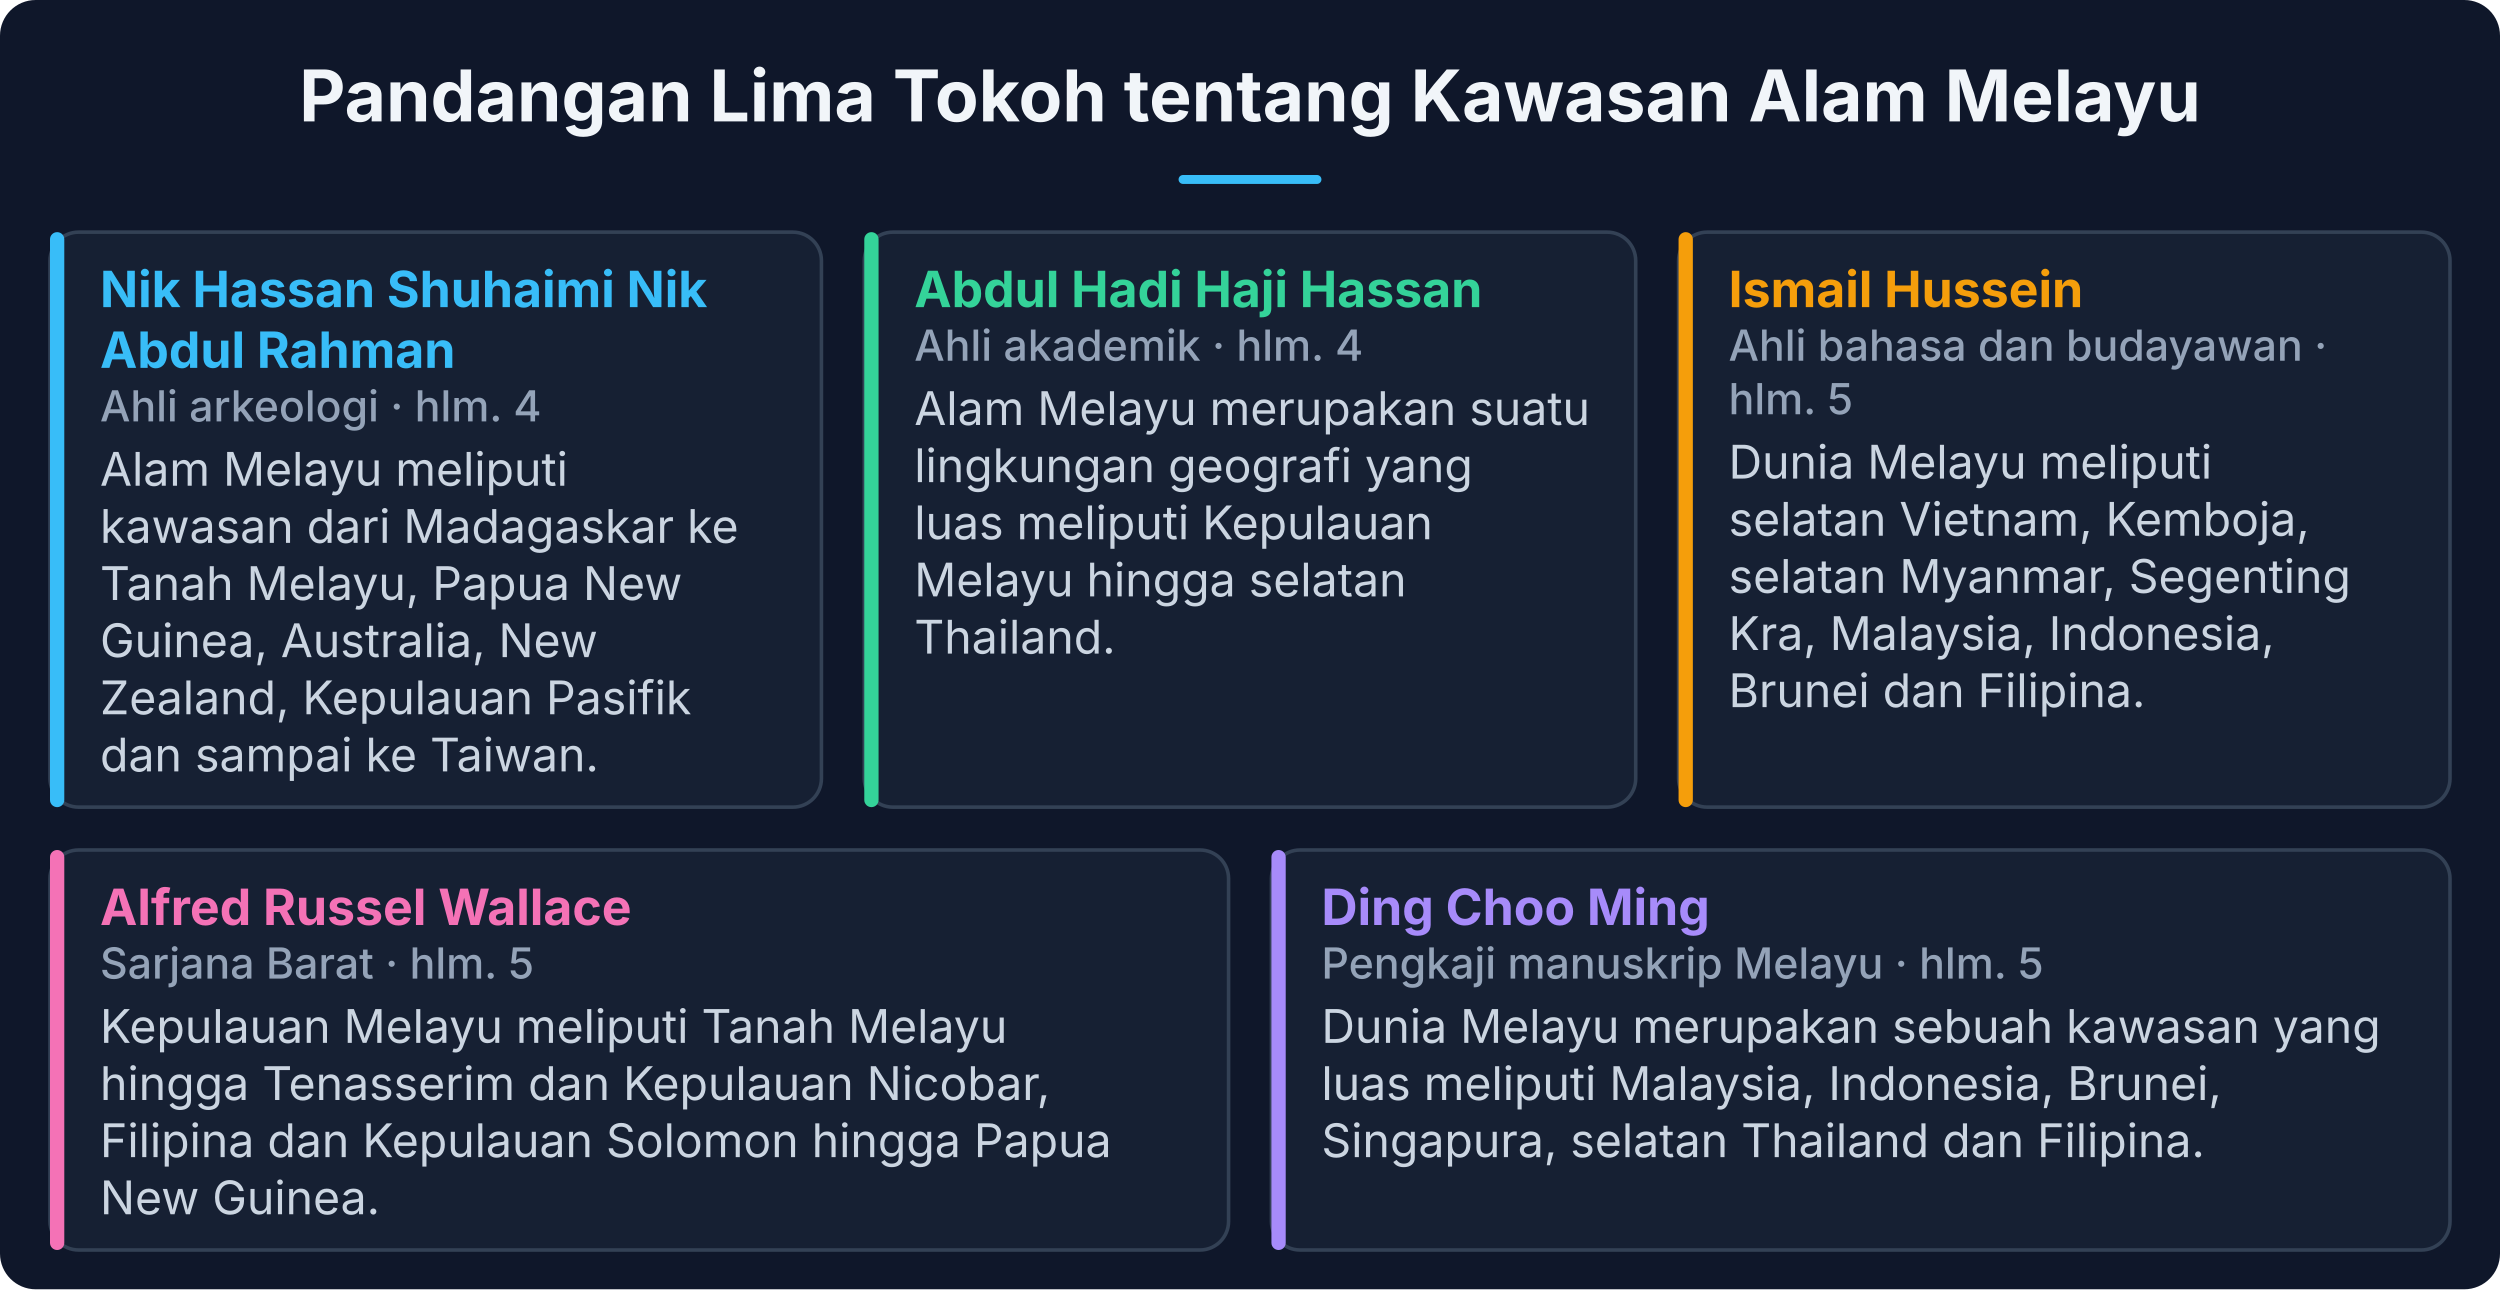
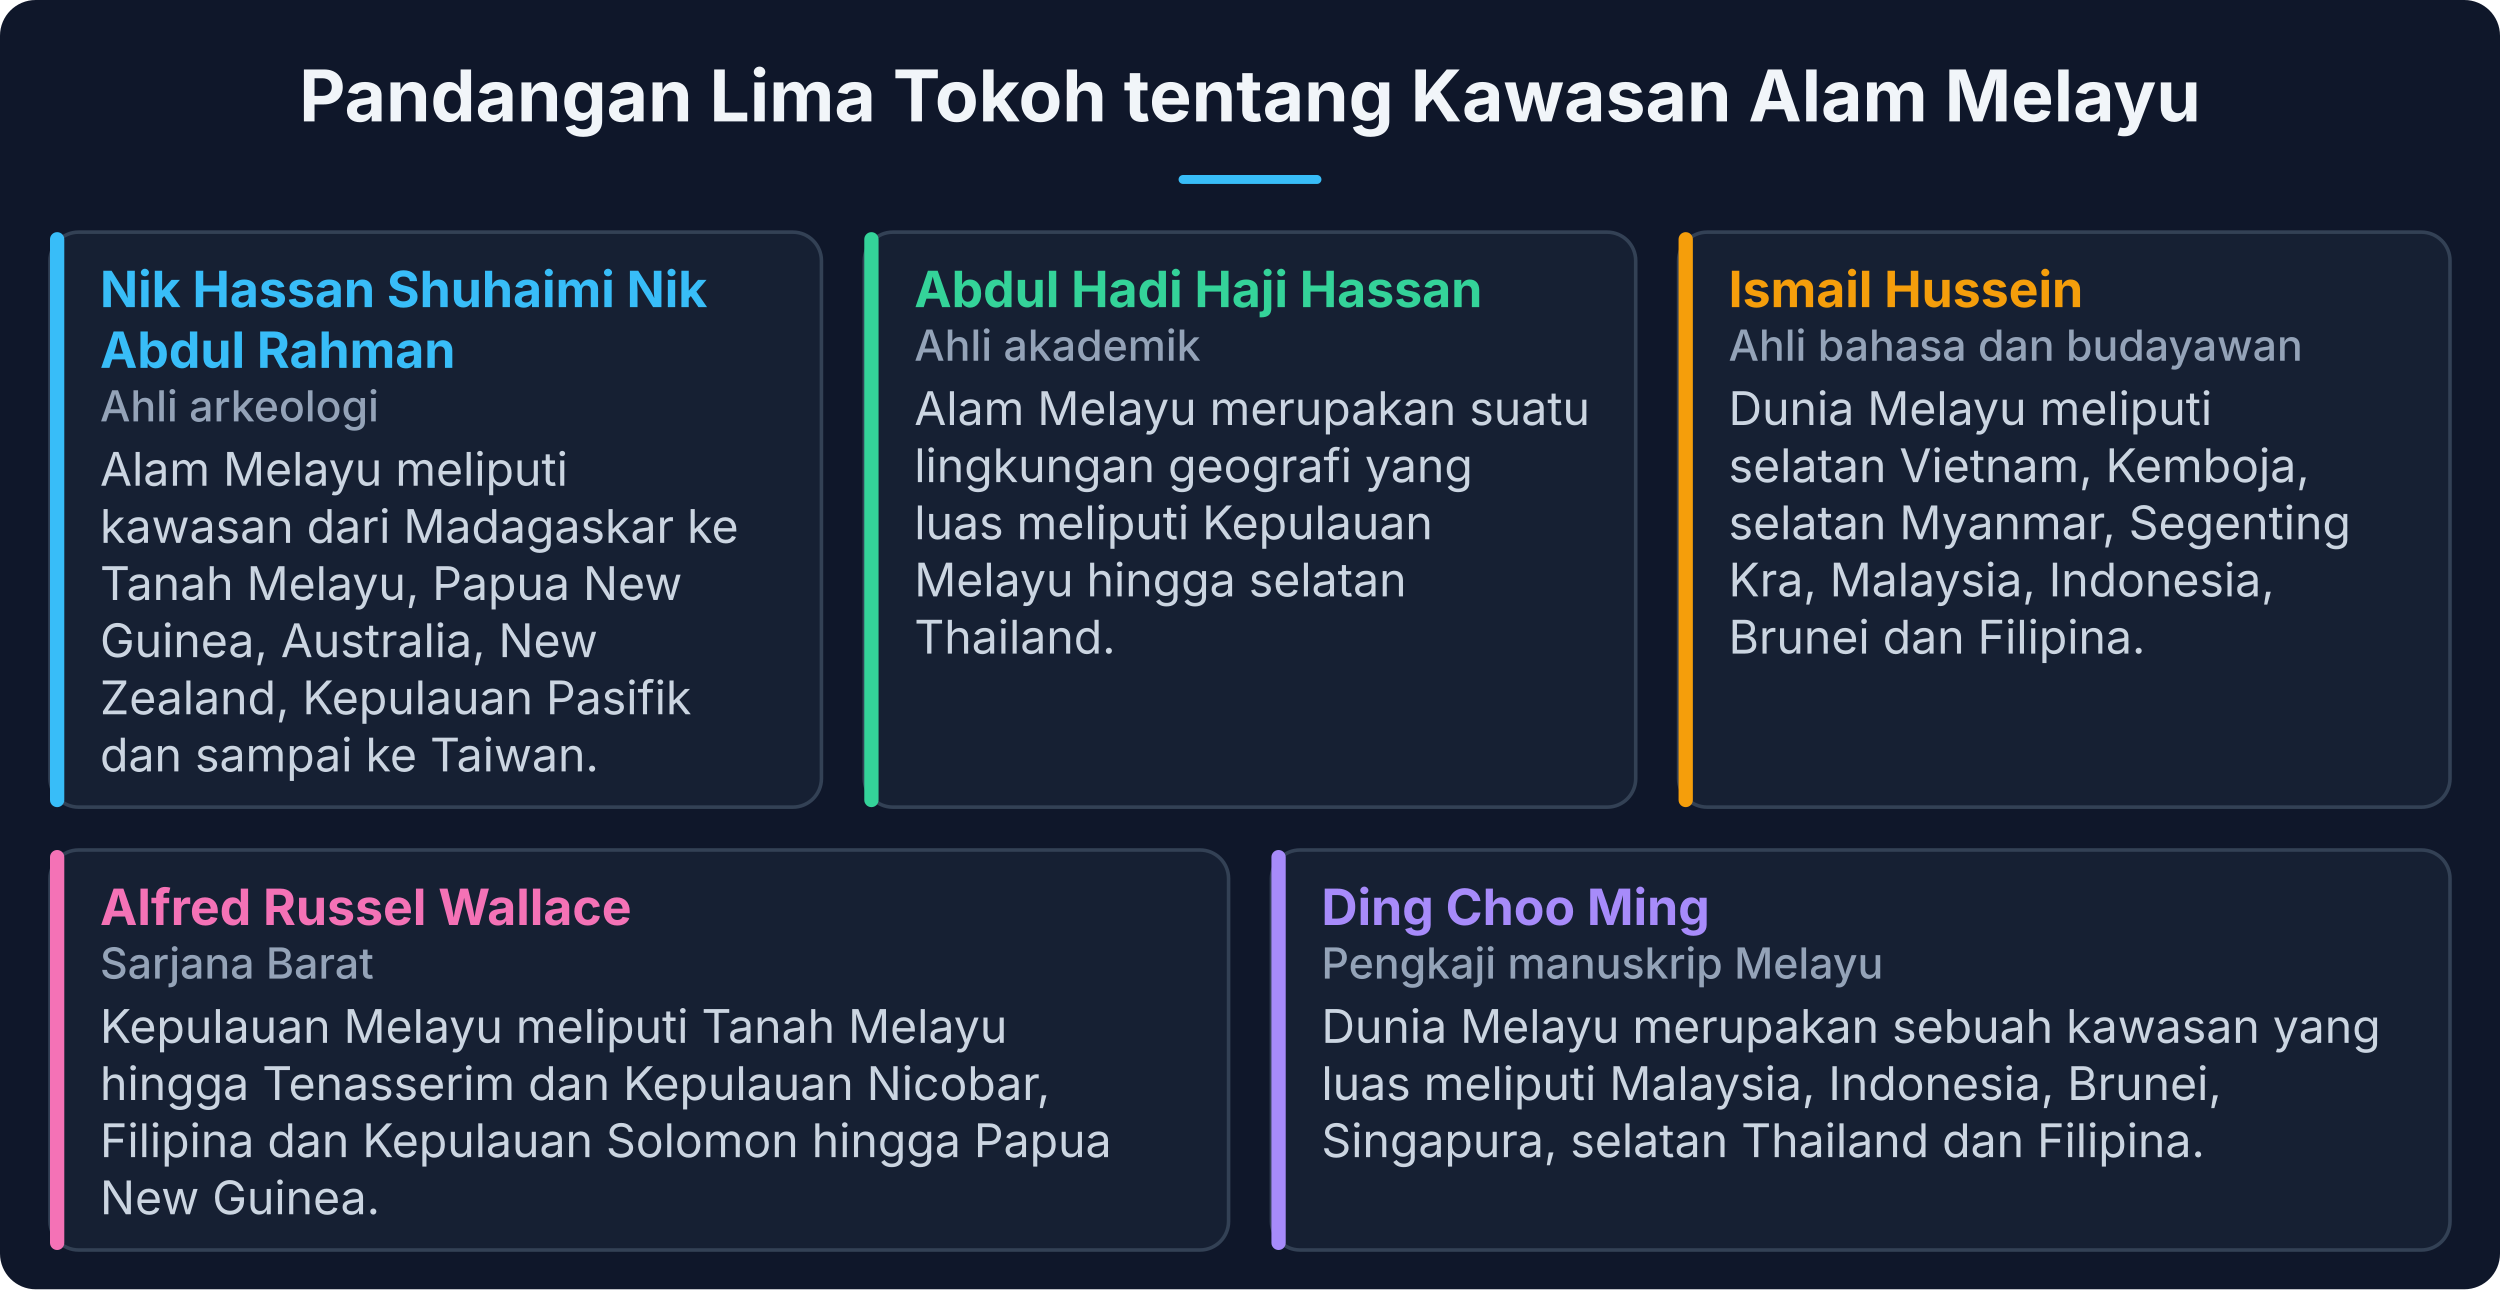
<svg xmlns="http://www.w3.org/2000/svg" viewBox="0 0 1400 722" width="1400" height="722" role="img" aria-label="Perbandingan pandangan lima tokoh tentang kawasan Alam Melayu">
  <rect width="1400" height="722" rx="20" fill="#0f172a" />
  <text x="700" y="68" text-anchor="middle" font-family="Inter, Segoe UI, Arial, sans-serif" font-size="40" font-weight="700" fill="#f1f5f9">Pandangan Lima Tokoh tentang Kawasan Alam Melayu</text>
  <rect x="660" y="98" width="80" height="5" rx="2.5" fill="#38bdf8" />
  <rect x="28" y="130" width="432" height="322" rx="16" fill="#162033" stroke="#334155" stroke-width="2" />
  <rect x="28" y="130" width="8" height="322" rx="4" fill="#38bdf8" />
  <text x="56" y="172" text-anchor="start" font-family="Inter, Segoe UI, Arial, sans-serif" font-size="28" font-weight="700" fill="#38bdf8">Nik Hassan Shuhaimi Nik</text>
  <text x="56" y="206" text-anchor="start" font-family="Inter, Segoe UI, Arial, sans-serif" font-size="28" font-weight="700" fill="#38bdf8">Abdul Rahman</text>
-   <text x="56" y="236" text-anchor="start" font-family="Inter, Segoe UI, Arial, sans-serif" font-size="24" font-weight="500" fill="#94a3b8">Ahli arkeologi · hlm. 4</text>
+   <text x="56" y="236" text-anchor="start" font-family="Inter, Segoe UI, Arial, sans-serif" font-size="24" font-weight="500" fill="#94a3b8">Ahli arkeologi</text>
  <text x="56" y="272" text-anchor="start" font-family="Inter, Segoe UI, Arial, sans-serif" font-size="26" font-weight="400" fill="#cbd5e1">Alam Melayu meliputi</text>
  <text x="56" y="304" text-anchor="start" font-family="Inter, Segoe UI, Arial, sans-serif" font-size="26" font-weight="400" fill="#cbd5e1">kawasan dari Madagaskar ke</text>
  <text x="56" y="336" text-anchor="start" font-family="Inter, Segoe UI, Arial, sans-serif" font-size="26" font-weight="400" fill="#cbd5e1">Tanah Melayu, Papua New</text>
  <text x="56" y="368" text-anchor="start" font-family="Inter, Segoe UI, Arial, sans-serif" font-size="26" font-weight="400" fill="#cbd5e1">Guinea, Australia, New</text>
  <text x="56" y="400" text-anchor="start" font-family="Inter, Segoe UI, Arial, sans-serif" font-size="26" font-weight="400" fill="#cbd5e1">Zealand, Kepulauan Pasifik</text>
  <text x="56" y="432" text-anchor="start" font-family="Inter, Segoe UI, Arial, sans-serif" font-size="26" font-weight="400" fill="#cbd5e1">dan sampai ke Taiwan.</text>
  <rect x="484" y="130" width="432" height="322" rx="16" fill="#162033" stroke="#334155" stroke-width="2" />
  <rect x="484" y="130" width="8" height="322" rx="4" fill="#34d399" />
  <text x="512" y="172" text-anchor="start" font-family="Inter, Segoe UI, Arial, sans-serif" font-size="28" font-weight="700" fill="#34d399">Abdul Hadi Haji Hassan</text>
-   <text x="512" y="202" text-anchor="start" font-family="Inter, Segoe UI, Arial, sans-serif" font-size="24" font-weight="500" fill="#94a3b8">Ahli akademik · hlm. 4</text>
+   <text x="512" y="202" text-anchor="start" font-family="Inter, Segoe UI, Arial, sans-serif" font-size="24" font-weight="500" fill="#94a3b8">Ahli akademik</text>
  <text x="512" y="238" text-anchor="start" font-family="Inter, Segoe UI, Arial, sans-serif" font-size="26" font-weight="400" fill="#cbd5e1">Alam Melayu merupakan suatu</text>
  <text x="512" y="270" text-anchor="start" font-family="Inter, Segoe UI, Arial, sans-serif" font-size="26" font-weight="400" fill="#cbd5e1">lingkungan geografi yang</text>
  <text x="512" y="302" text-anchor="start" font-family="Inter, Segoe UI, Arial, sans-serif" font-size="26" font-weight="400" fill="#cbd5e1">luas meliputi Kepulauan</text>
  <text x="512" y="334" text-anchor="start" font-family="Inter, Segoe UI, Arial, sans-serif" font-size="26" font-weight="400" fill="#cbd5e1">Melayu hingga selatan</text>
  <text x="512" y="366" text-anchor="start" font-family="Inter, Segoe UI, Arial, sans-serif" font-size="26" font-weight="400" fill="#cbd5e1">Thailand.</text>
  <rect x="940" y="130" width="432" height="322" rx="16" fill="#162033" stroke="#334155" stroke-width="2" />
  <rect x="940" y="130" width="8" height="322" rx="4" fill="#f59e0b" />
  <text x="968" y="172" text-anchor="start" font-family="Inter, Segoe UI, Arial, sans-serif" font-size="28" font-weight="700" fill="#f59e0b">Ismail Hussein</text>
-   <text x="968" y="202" text-anchor="start" font-family="Inter, Segoe UI, Arial, sans-serif" font-size="24" font-weight="500" fill="#94a3b8">Ahli bahasa dan budayawan ·</text>
-   <text x="968" y="232" text-anchor="start" font-family="Inter, Segoe UI, Arial, sans-serif" font-size="24" font-weight="500" fill="#94a3b8">hlm. 5</text>
-   <text x="968" y="268" text-anchor="start" font-family="Inter, Segoe UI, Arial, sans-serif" font-size="26" font-weight="400" fill="#cbd5e1">Dunia Melayu meliputi</text>
-   <text x="968" y="300" text-anchor="start" font-family="Inter, Segoe UI, Arial, sans-serif" font-size="26" font-weight="400" fill="#cbd5e1">selatan Vietnam, Kemboja,</text>
-   <text x="968" y="332" text-anchor="start" font-family="Inter, Segoe UI, Arial, sans-serif" font-size="26" font-weight="400" fill="#cbd5e1">selatan Myanmar, Segenting</text>
-   <text x="968" y="364" text-anchor="start" font-family="Inter, Segoe UI, Arial, sans-serif" font-size="26" font-weight="400" fill="#cbd5e1">Kra, Malaysia, Indonesia,</text>
-   <text x="968" y="396" text-anchor="start" font-family="Inter, Segoe UI, Arial, sans-serif" font-size="26" font-weight="400" fill="#cbd5e1">Brunei dan Filipina.</text>
+   <text x="968" y="202" text-anchor="start" font-family="Inter, Segoe UI, Arial, sans-serif" font-size="24" font-weight="500" fill="#94a3b8">Ahli bahasa dan budayawan</text>
+   <text x="968" y="238" text-anchor="start" font-family="Inter, Segoe UI, Arial, sans-serif" font-size="26" font-weight="400" fill="#cbd5e1">Dunia Melayu meliputi</text>
+   <text x="968" y="270" text-anchor="start" font-family="Inter, Segoe UI, Arial, sans-serif" font-size="26" font-weight="400" fill="#cbd5e1">selatan Vietnam, Kemboja,</text>
+   <text x="968" y="302" text-anchor="start" font-family="Inter, Segoe UI, Arial, sans-serif" font-size="26" font-weight="400" fill="#cbd5e1">selatan Myanmar, Segenting</text>
+   <text x="968" y="334" text-anchor="start" font-family="Inter, Segoe UI, Arial, sans-serif" font-size="26" font-weight="400" fill="#cbd5e1">Kra, Malaysia, Indonesia,</text>
+   <text x="968" y="366" text-anchor="start" font-family="Inter, Segoe UI, Arial, sans-serif" font-size="26" font-weight="400" fill="#cbd5e1">Brunei dan Filipina.</text>
  <rect x="28" y="476" width="660" height="224" rx="16" fill="#162033" stroke="#334155" stroke-width="2" />
  <rect x="28" y="476" width="8" height="224" rx="4" fill="#f472b6" />
  <text x="56" y="518" text-anchor="start" font-family="Inter, Segoe UI, Arial, sans-serif" font-size="28" font-weight="700" fill="#f472b6">Alfred Russel Wallace</text>
-   <text x="56" y="548" text-anchor="start" font-family="Inter, Segoe UI, Arial, sans-serif" font-size="24" font-weight="500" fill="#94a3b8">Sarjana Barat · hlm. 5</text>
+   <text x="56" y="548" text-anchor="start" font-family="Inter, Segoe UI, Arial, sans-serif" font-size="24" font-weight="500" fill="#94a3b8">Sarjana Barat</text>
  <text x="56" y="584" text-anchor="start" font-family="Inter, Segoe UI, Arial, sans-serif" font-size="26" font-weight="400" fill="#cbd5e1">Kepulauan Melayu meliputi Tanah Melayu</text>
  <text x="56" y="616" text-anchor="start" font-family="Inter, Segoe UI, Arial, sans-serif" font-size="26" font-weight="400" fill="#cbd5e1">hingga Tenasserim dan Kepulauan Nicobar,</text>
  <text x="56" y="648" text-anchor="start" font-family="Inter, Segoe UI, Arial, sans-serif" font-size="26" font-weight="400" fill="#cbd5e1">Filipina dan Kepulauan Solomon hingga Papua</text>
  <text x="56" y="680" text-anchor="start" font-family="Inter, Segoe UI, Arial, sans-serif" font-size="26" font-weight="400" fill="#cbd5e1">New Guinea.</text>
  <rect x="712" y="476" width="660" height="224" rx="16" fill="#162033" stroke="#334155" stroke-width="2" />
  <rect x="712" y="476" width="8" height="224" rx="4" fill="#a78bfa" />
  <text x="740" y="518" text-anchor="start" font-family="Inter, Segoe UI, Arial, sans-serif" font-size="28" font-weight="700" fill="#a78bfa">Ding Choo Ming</text>
-   <text x="740" y="548" text-anchor="start" font-family="Inter, Segoe UI, Arial, sans-serif" font-size="24" font-weight="500" fill="#94a3b8">Pengkaji manuskrip Melayu · hlm. 5</text>
+   <text x="740" y="548" text-anchor="start" font-family="Inter, Segoe UI, Arial, sans-serif" font-size="24" font-weight="500" fill="#94a3b8">Pengkaji manuskrip Melayu</text>
  <text x="740" y="584" text-anchor="start" font-family="Inter, Segoe UI, Arial, sans-serif" font-size="26" font-weight="400" fill="#cbd5e1">Dunia Melayu merupakan sebuah kawasan yang</text>
  <text x="740" y="616" text-anchor="start" font-family="Inter, Segoe UI, Arial, sans-serif" font-size="26" font-weight="400" fill="#cbd5e1">luas meliputi Malaysia, Indonesia, Brunei,</text>
  <text x="740" y="648" text-anchor="start" font-family="Inter, Segoe UI, Arial, sans-serif" font-size="26" font-weight="400" fill="#cbd5e1">Singapura, selatan Thailand dan Filipina.</text>
</svg>
